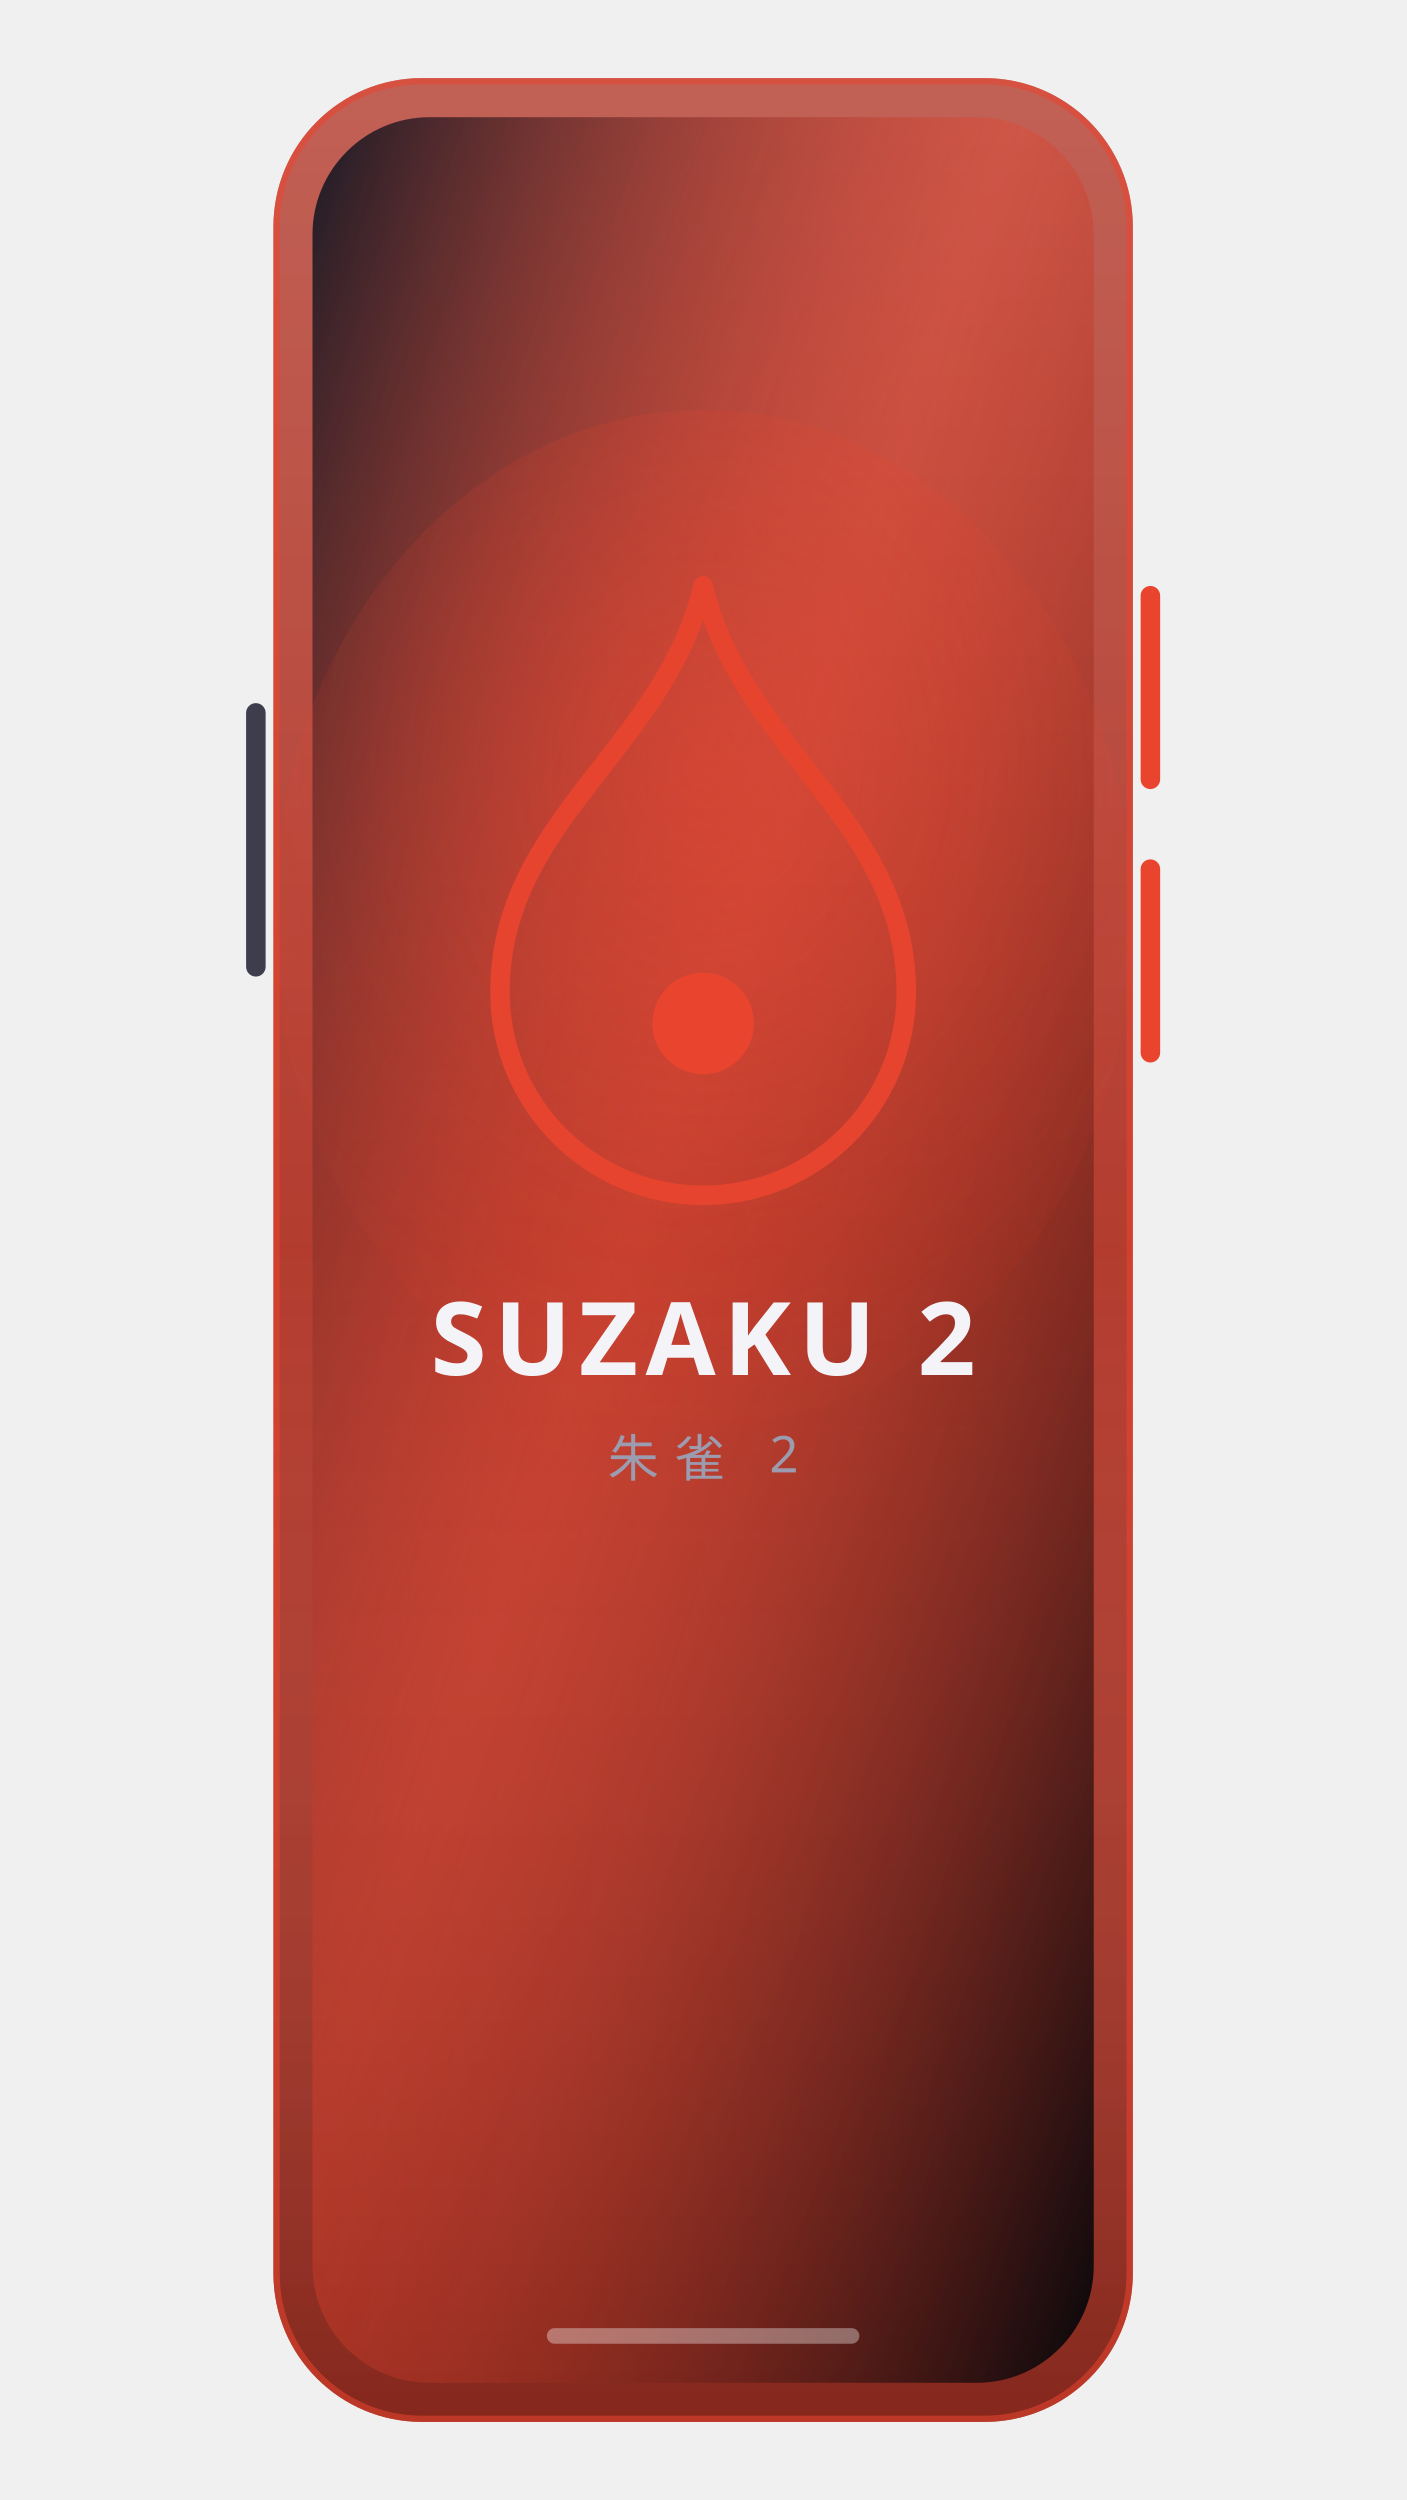
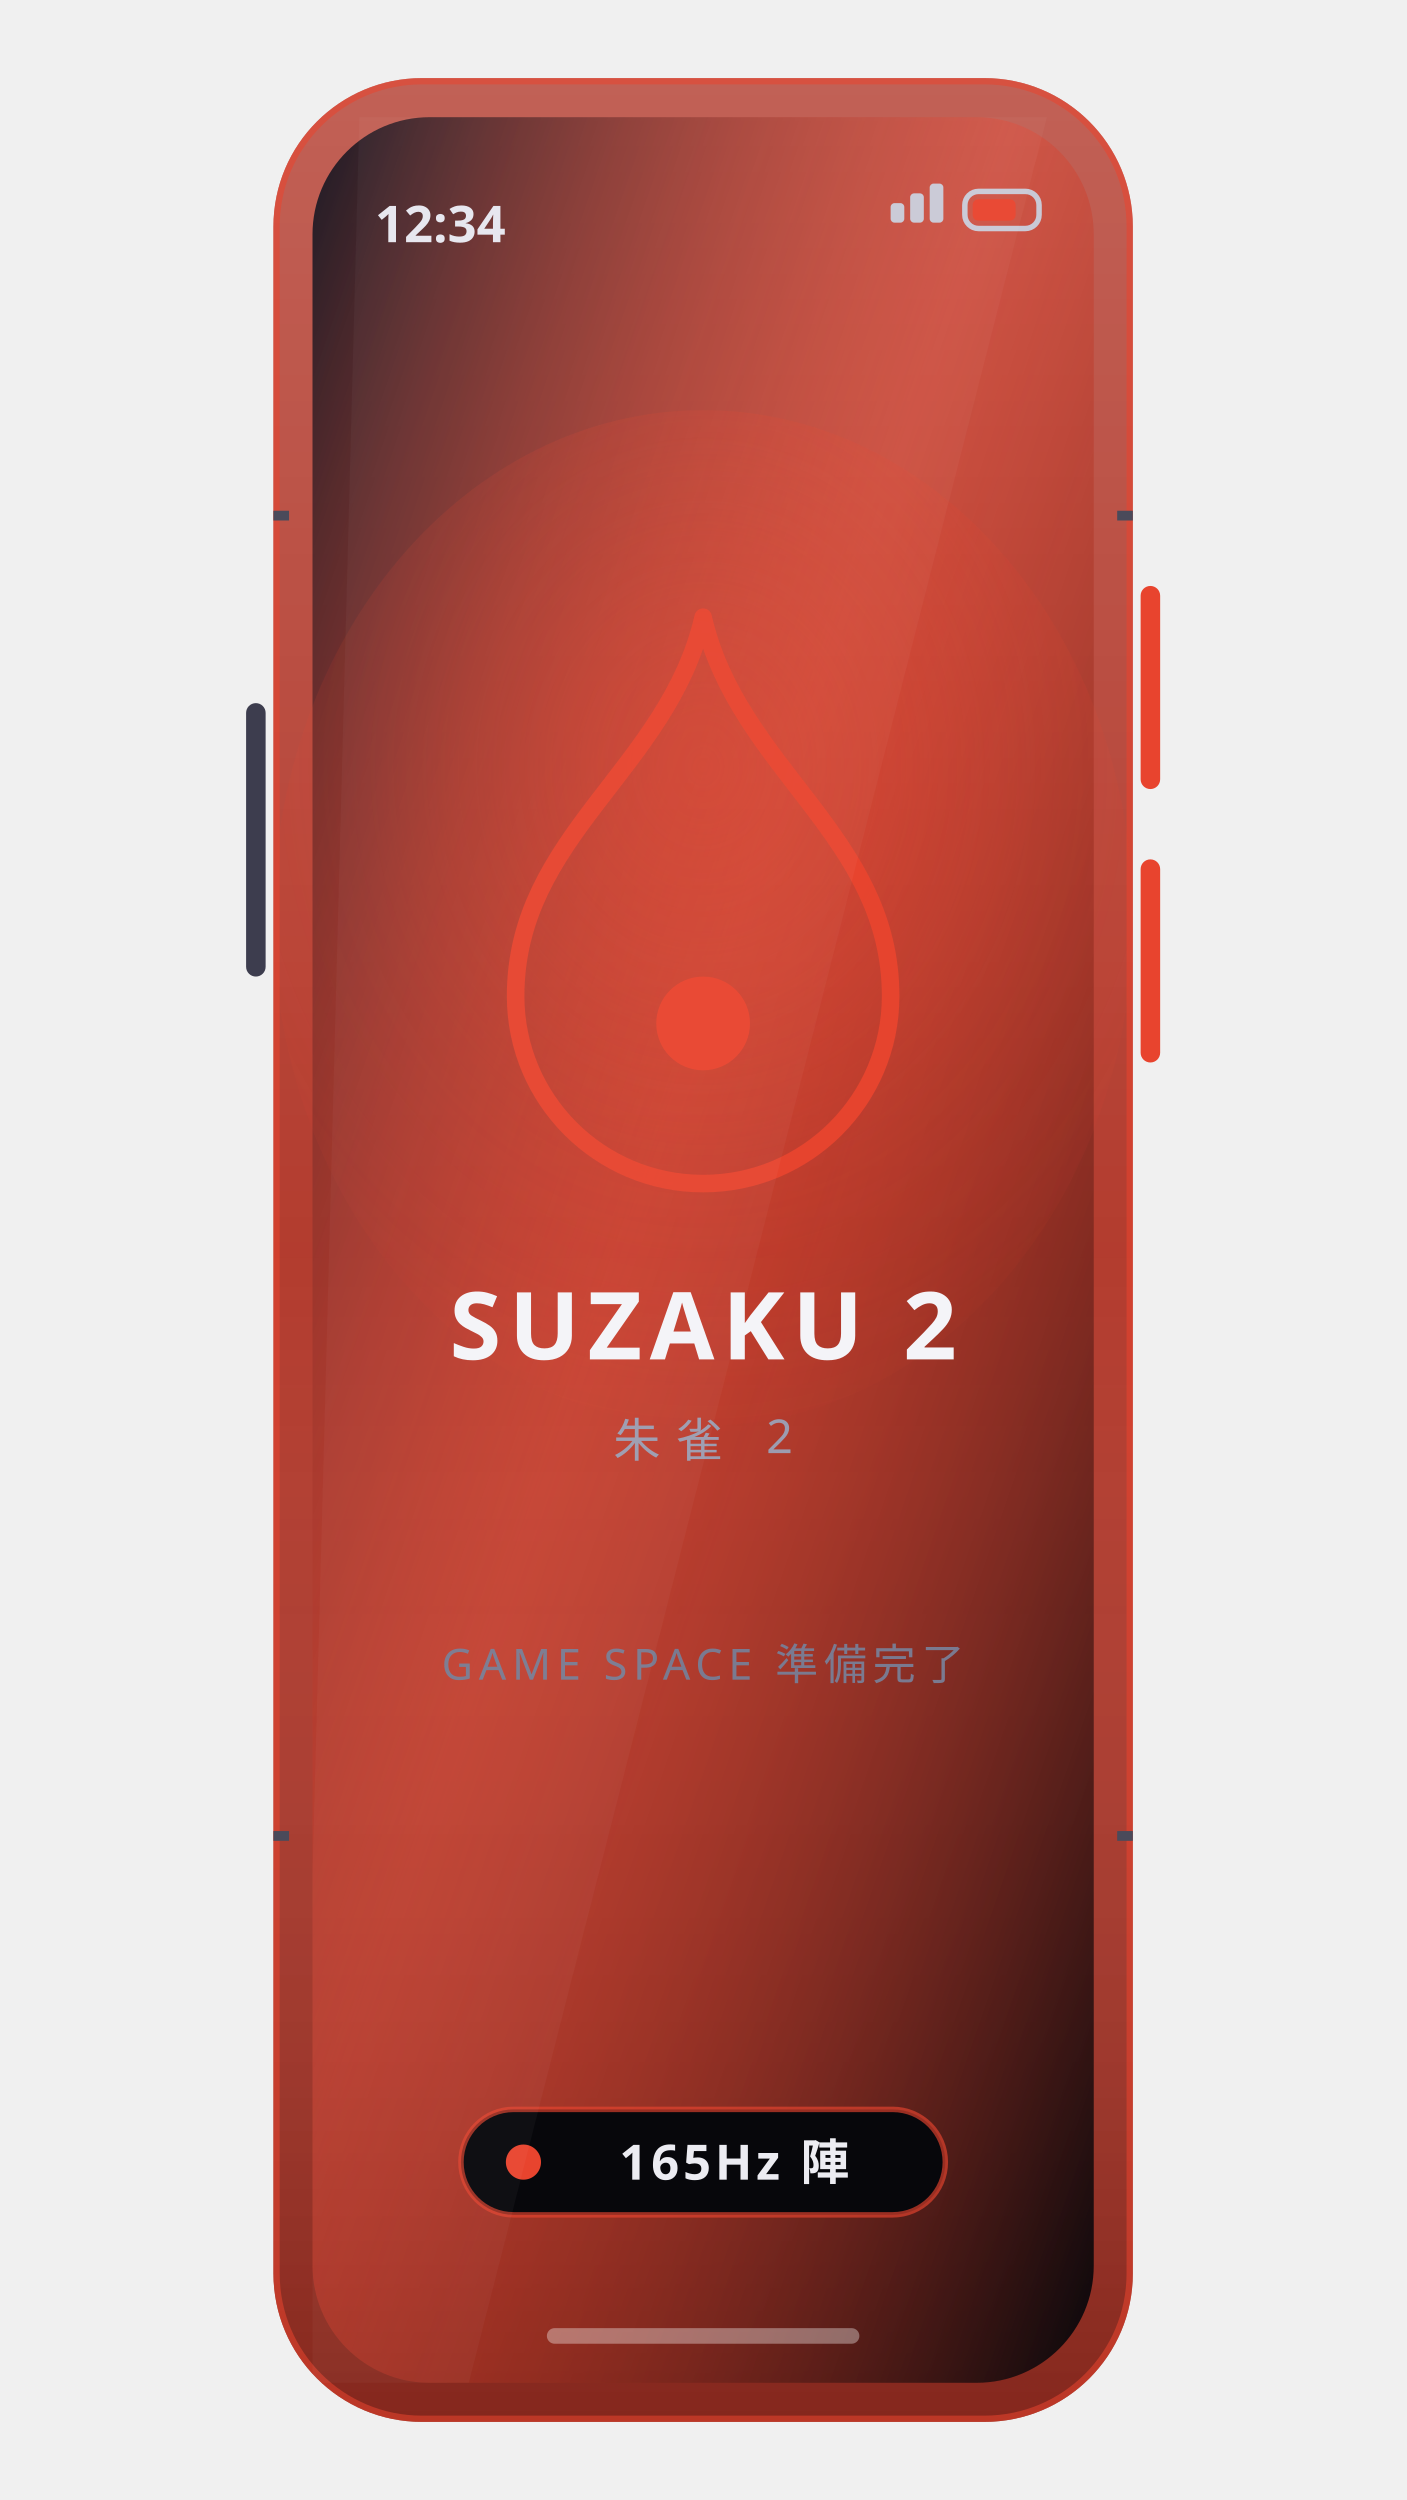
<svg xmlns="http://www.w3.org/2000/svg" viewBox="0 0 360 640" role="img" aria-label="SUZAKU 2">
  <defs>
    <linearGradient id="scrsuzaku21" x1="0" y1="0" x2="1" y2="1">
      <stop offset="0" stop-color="#1b1b26" />
      <stop offset="0.45" stop-color="#e8442e" stop-opacity="0.34" />
      <stop offset="1" stop-color="#07070b" />
    </linearGradient>
    <radialGradient id="flaresuzaku21" cx="0.5" cy="0.35" r="0.75">
      <stop offset="0" stop-color="#e8442e" stop-opacity="0.42" />
      <stop offset="0.55" stop-color="#e8442e" stop-opacity="0.12" />
      <stop offset="1" stop-color="#e8442e" stop-opacity="0" />
    </radialGradient>
    <linearGradient id="metalsuzaku21" x1="0" y1="0" x2="0" y2="1">
      <stop offset="0" stop-color="#ffffff" stop-opacity="0.22" />
      <stop offset="0.5" stop-color="#ffffff" stop-opacity="0.04" />
      <stop offset="1" stop-color="#000000" stop-opacity="0.25" />
    </linearGradient>
  </defs>
  <rect x="70" y="20" width="220" height="600" rx="38" fill="#b03426" />
  <rect x="70" y="20" width="220" height="600" rx="38" fill="url(#metalsuzaku21)" />
  <rect x="70.8" y="20.8" width="218.4" height="598.4" rx="37.2" fill="none" stroke="#e8442e" stroke-opacity="0.55" stroke-width="1.6" />
+   <path d="M70 132 h4 M70 470 h4 M286 132 h4 M286 470 h4" stroke="#4a4a5a" stroke-width="2.5" />
  <rect x="80" y="30" width="200" height="580" rx="30" fill="url(#scrsuzaku21)" />
  <ellipse cx="180" cy="235" rx="110" ry="130" fill="url(#flaresuzaku21)" />
-   <path d="M180 150 c-10 42 -52 60 -52 104 a52 52 0 0 0 104 0 c0 -44 -42 -62 -52 -104z" fill="none" stroke="#e8442e" stroke-width="5" stroke-linejoin="round" opacity="0.95" />
-   <circle cx="180" cy="262" r="13" fill="#e8442e" />
-   <text x="180" y="352" font-family="'Noto Sans JP',sans-serif" font-size="26" font-weight="800" fill="#f4f4f8" text-anchor="middle" letter-spacing="2">SUZAKU 2</text>
-   <text x="180" y="378" font-family="'Noto Sans JP',sans-serif" font-size="13" fill="#9c9cb0" text-anchor="middle" letter-spacing="4">朱雀 2</text>
+   <text x="96" y="62" font-family="'Noto Sans JP',sans-serif" font-size="13" font-weight="700" fill="#e6e6ee">12:34</text>
+   <rect x="228" y="52" width="3.5" height="5" rx="1" fill="#c9c9d6" />
+   <rect x="233" y="49.5" width="3.5" height="7.5" rx="1" fill="#c9c9d6" />
+   <rect x="238" y="47" width="3.5" height="10" rx="1" fill="#c9c9d6" />
+   <rect x="247" y="49" width="19" height="9.5" rx="3.5" fill="none" stroke="#c9c9d6" stroke-width="1.4" />
+   <rect x="249" y="51" width="11" height="5.5" rx="1.5" fill="#e8442e" />
+   <path d="M180 158 c-9 39 -48 56 -48 97 a48 48 0 0 0 96 0 c0 -41 -39 -58 -48 -97z" fill="none" stroke="#e8442e" stroke-width="4.5" stroke-linejoin="round" opacity="0.95" />
+   <circle cx="180" cy="262" r="12" fill="#e8442e" />
+   <text x="180" y="348" font-family="'Noto Sans JP',sans-serif" font-size="24" font-weight="800" fill="#f4f4f8" text-anchor="middle" letter-spacing="2">SUZAKU 2</text>
+   <text x="180" y="373" font-family="'Noto Sans JP',sans-serif" font-size="12" fill="#9c9cb0" text-anchor="middle" letter-spacing="4">朱雀 2</text>
+   <text x="180" y="430" font-family="'Noto Sans JP',sans-serif" font-size="11" fill="#7a7a90" text-anchor="middle" letter-spacing="1.5">GAME SPACE 準備完了</text>
+   <rect x="118" y="540" width="124" height="27" rx="13.5" fill="#07070b" stroke="#e8442e" stroke-opacity="0.65" stroke-width="1.4" />
+   <circle cx="134" cy="553.5" r="4.5" fill="#e8442e" />
+   <text x="188" y="558" font-family="'Noto Sans JP',sans-serif" font-size="12.5" font-weight="700" fill="#ececf2" text-anchor="middle" letter-spacing="1">165Hz 陣</text>
  <rect x="140" y="596" width="80" height="4" rx="2" fill="#ffffff" opacity="0.35" />
+   <path d="M92 30 L268 30 L120 610 L80 610 L80 480 Z" fill="#ffffff" opacity="0.035" />
  <rect x="292" y="150" width="5" height="52" rx="2.5" fill="#e8442e" />
  <rect x="292" y="220" width="5" height="52" rx="2.5" fill="#e8442e" />
  <rect x="63" y="180" width="5" height="70" rx="2.5" fill="#3d3d4e" />
</svg>
